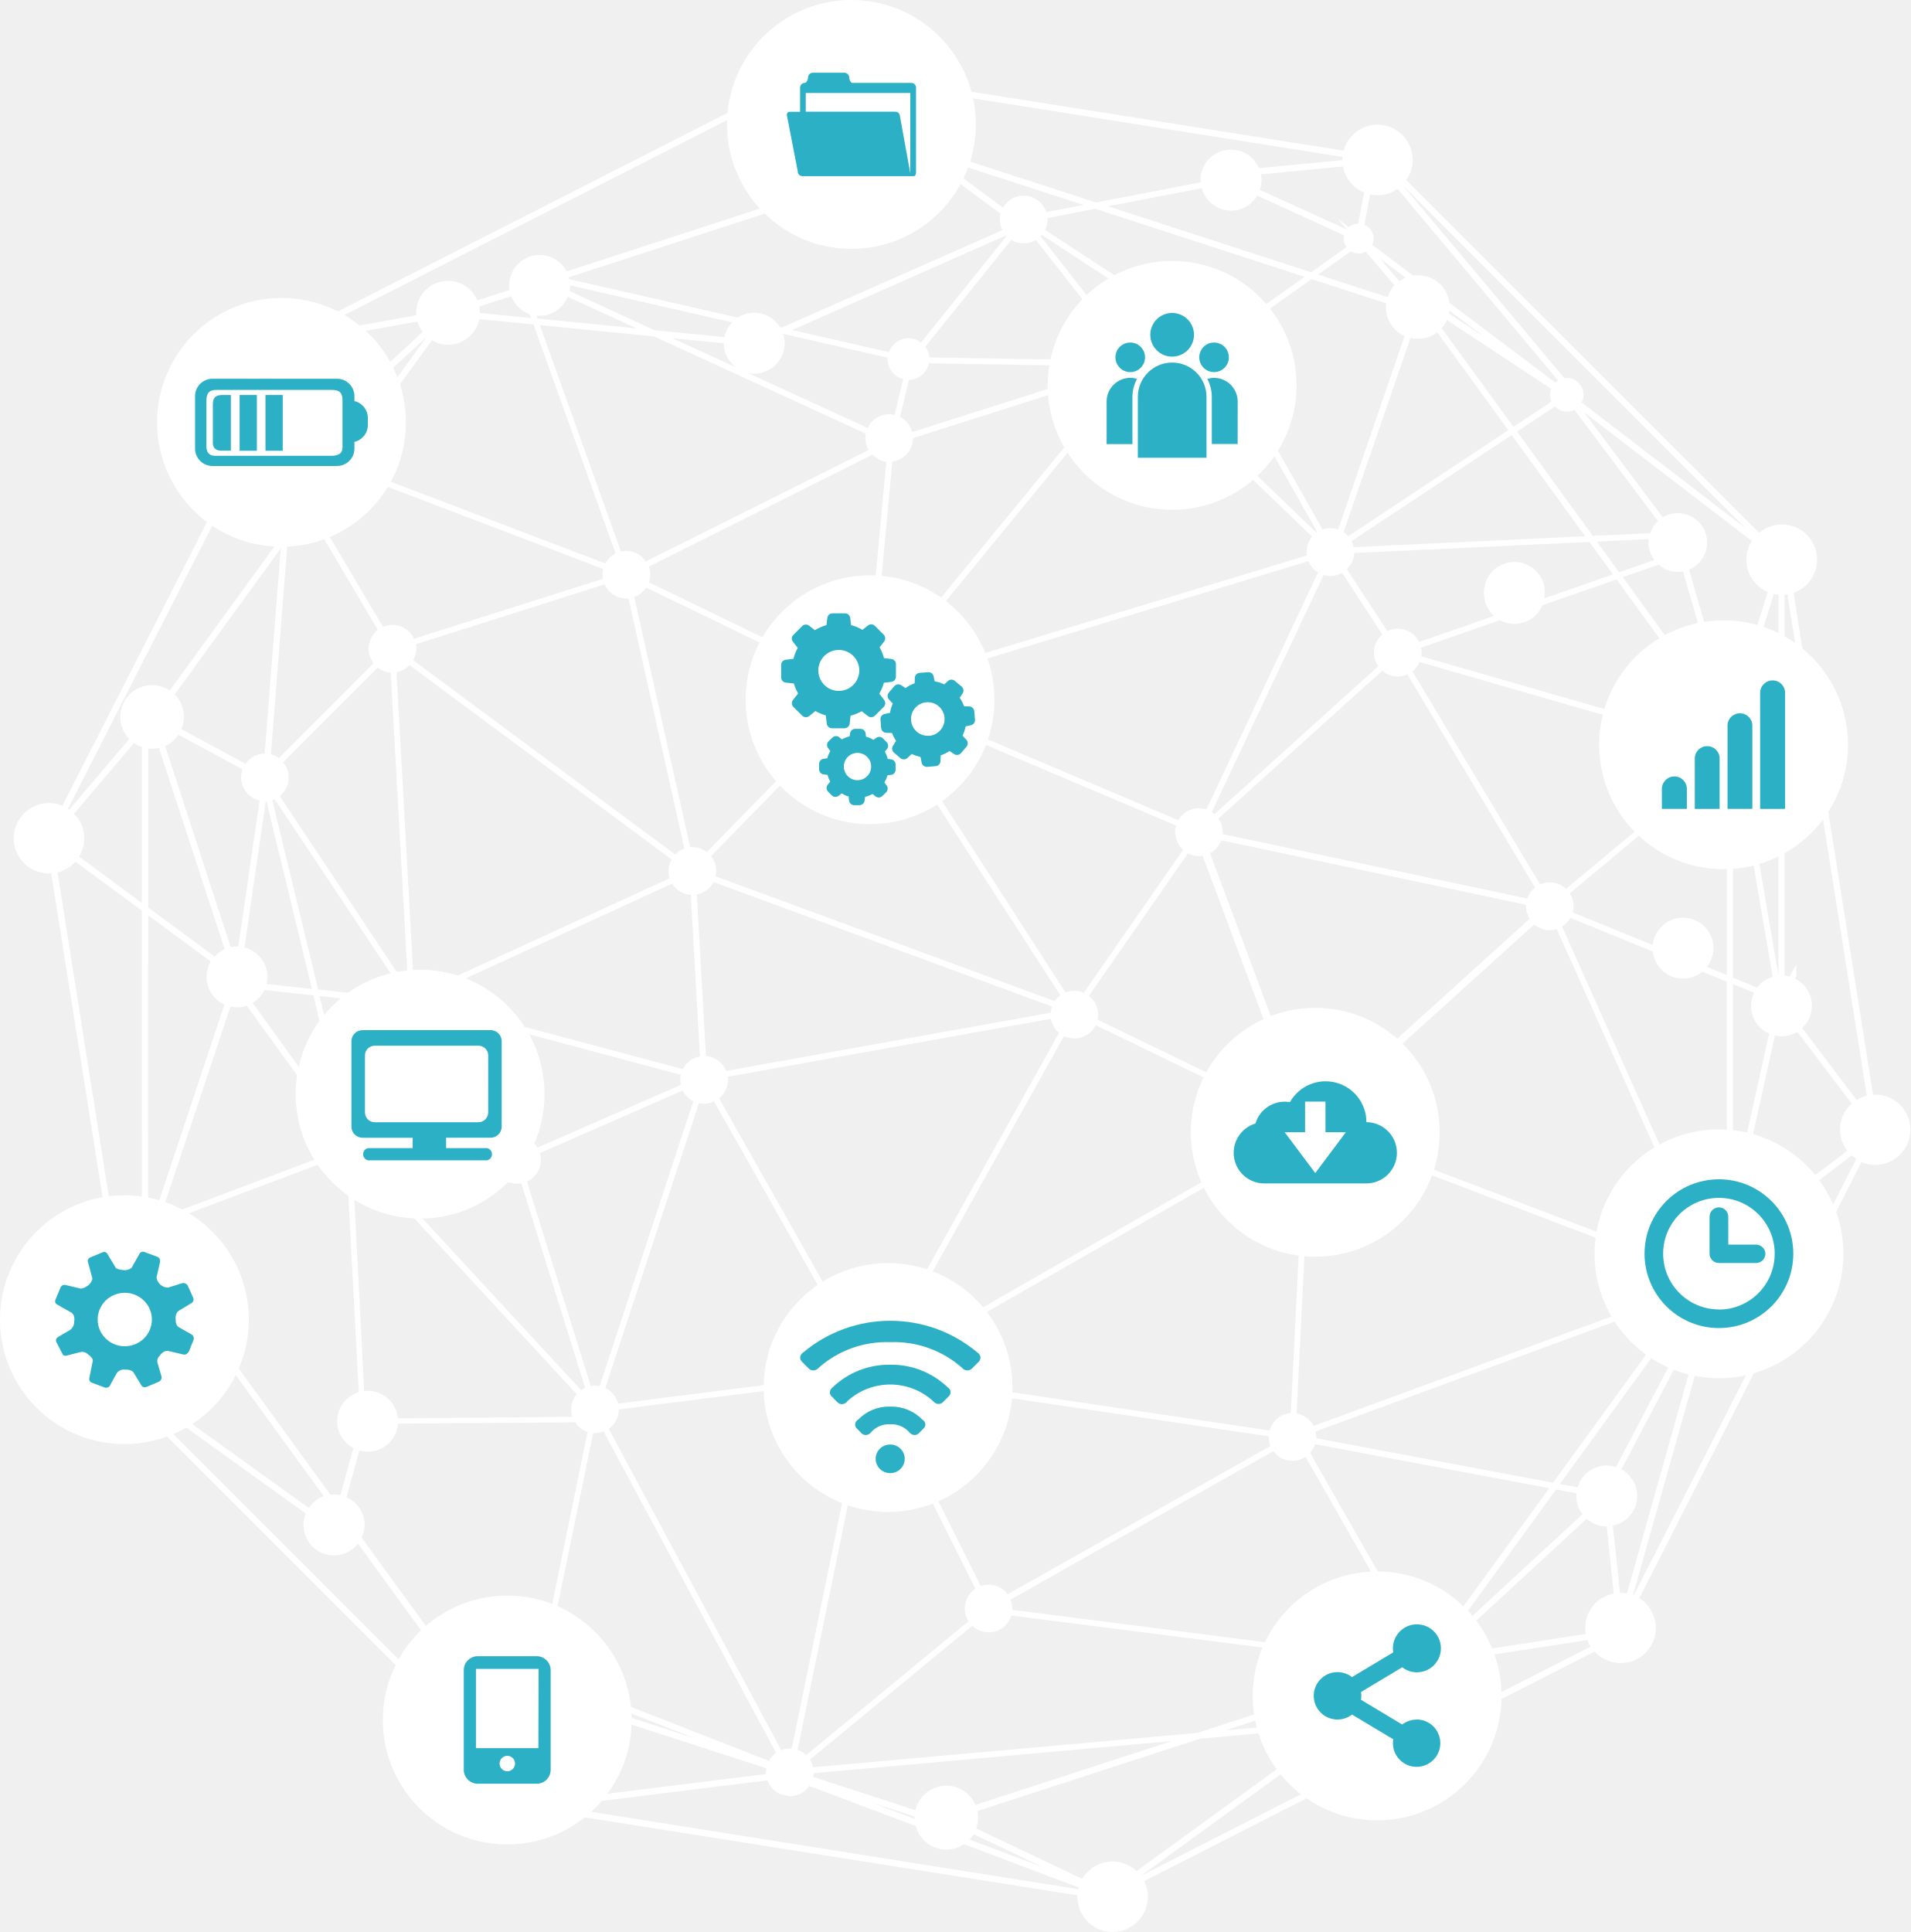
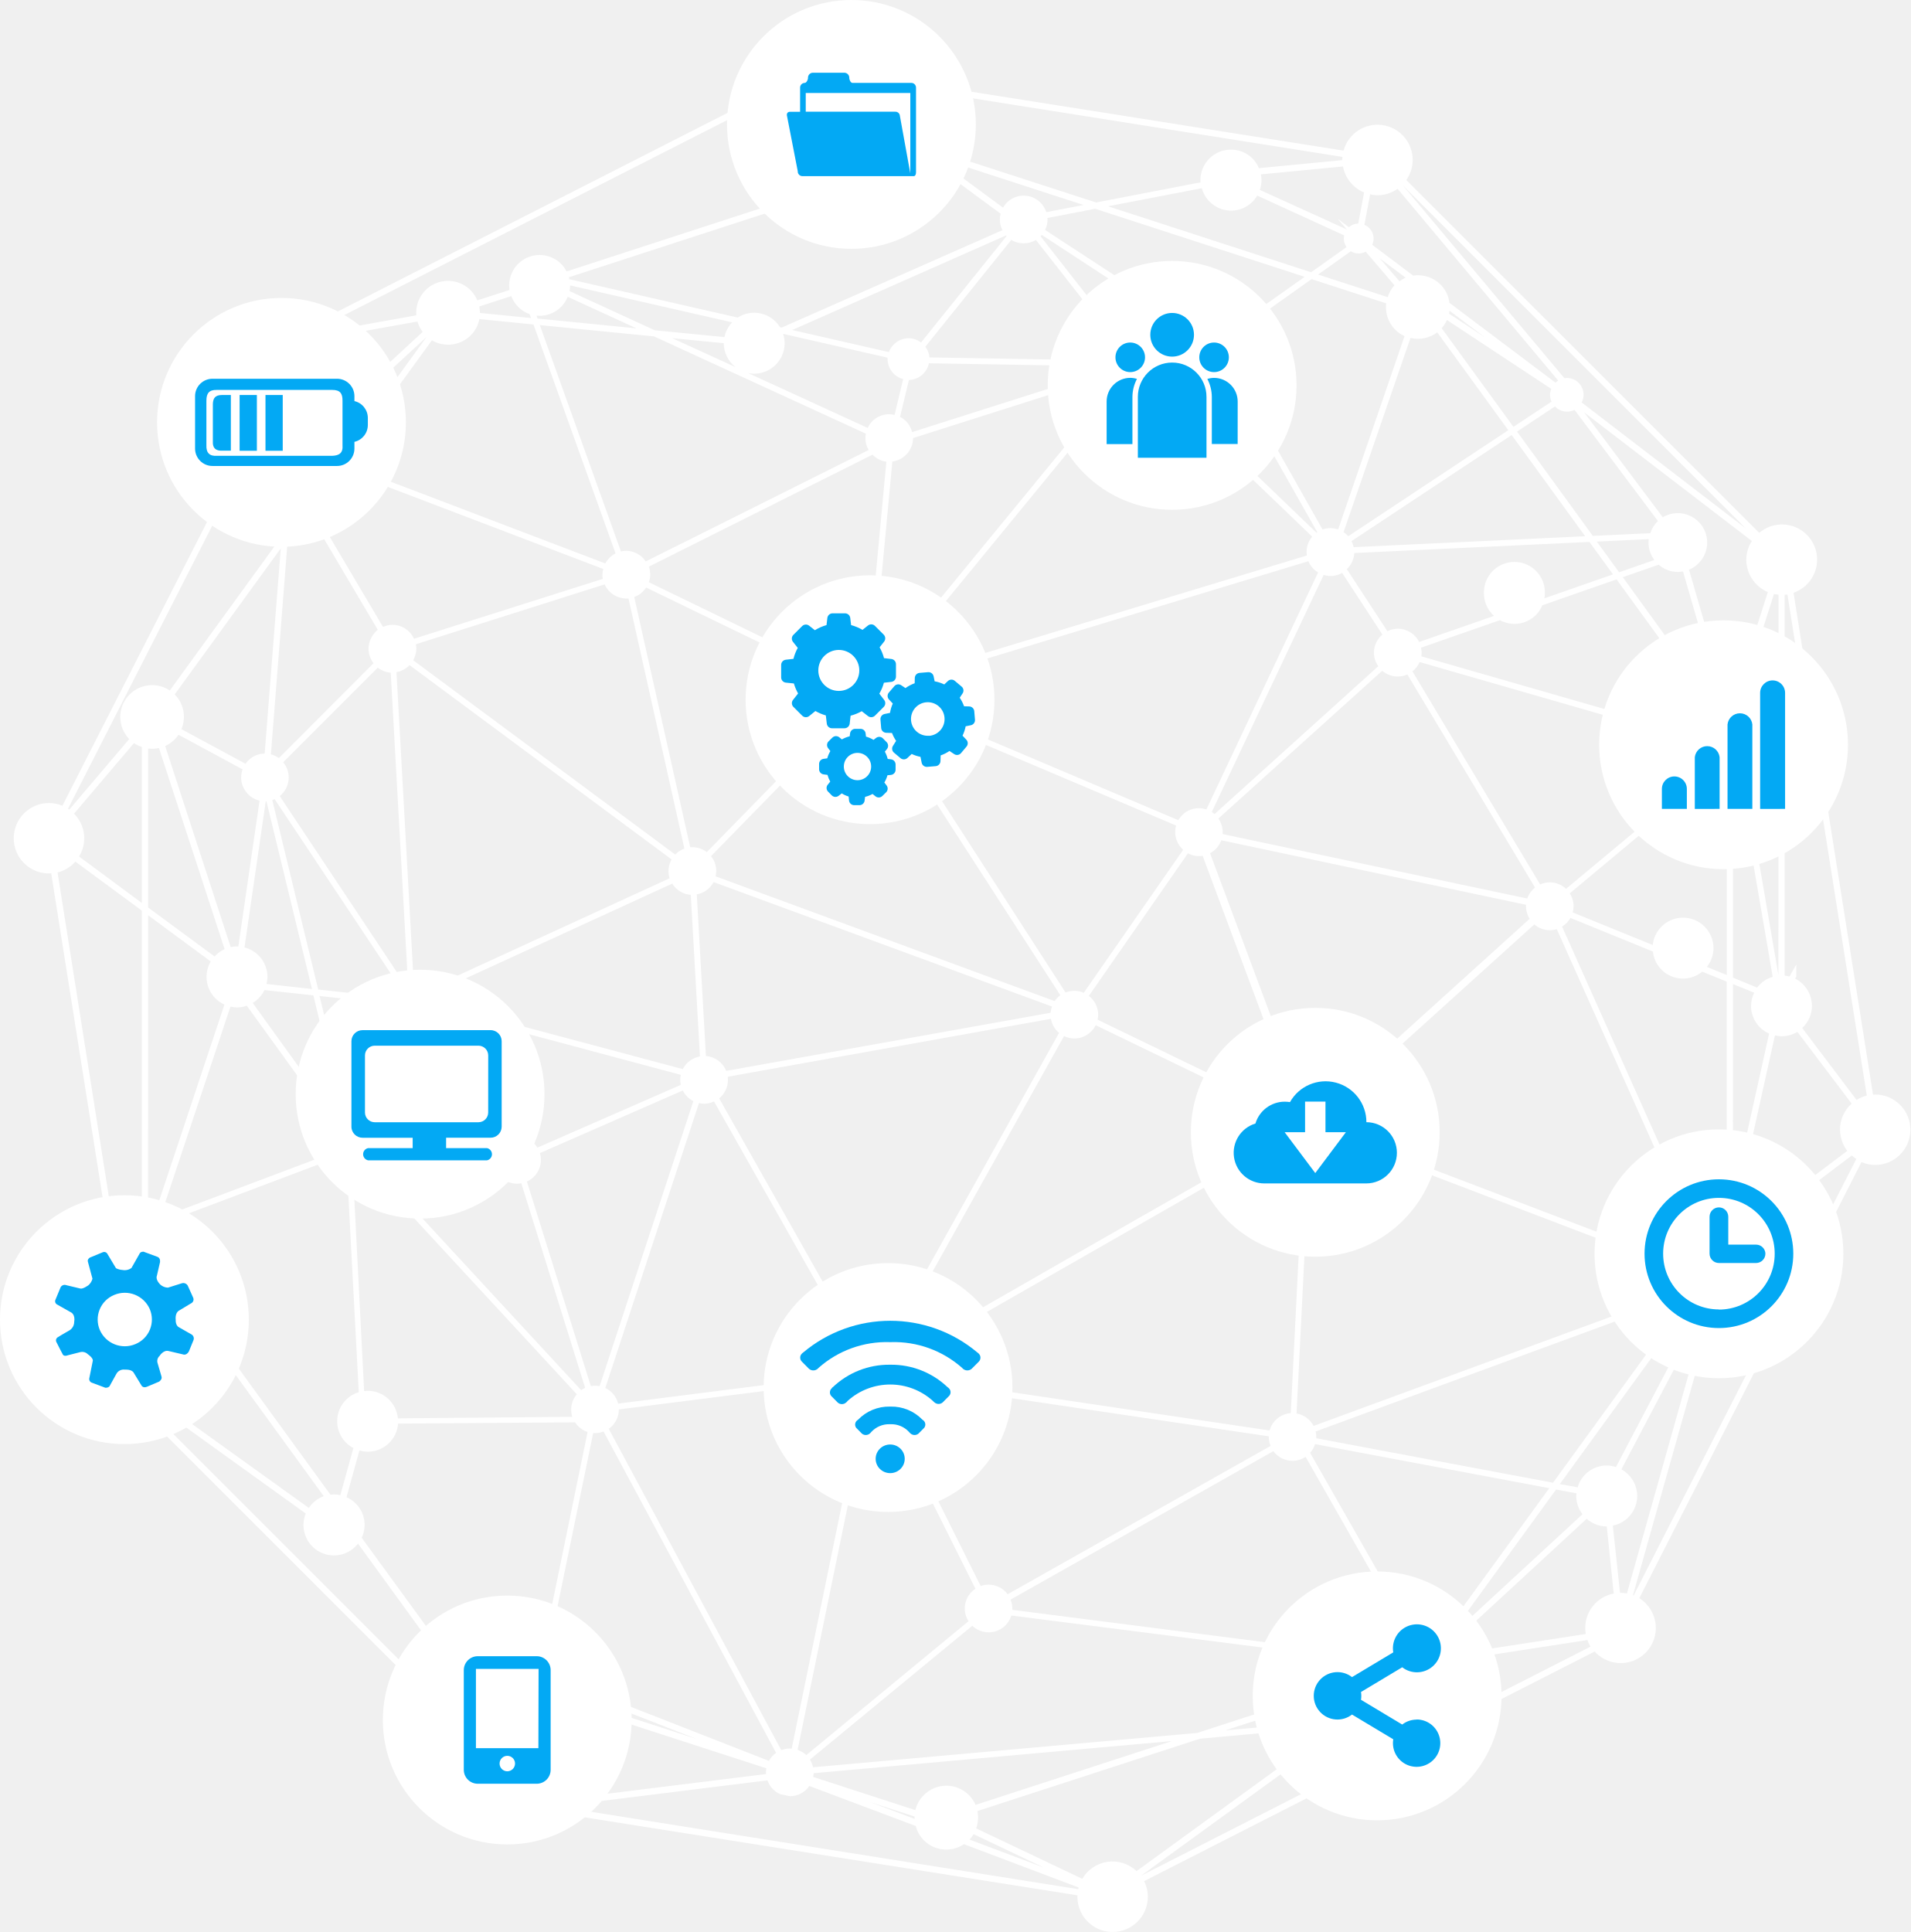
<svg xmlns="http://www.w3.org/2000/svg" viewBox="0 0 612.38 619.26">
  <defs>
-     <style>.cls-1{fill:#fff;}.cls-2{fill:#2bb0c6;}</style>
+     <style>.cls-1{fill:#fff;}.cls-2{fill:#03a9f4;}</style>
  </defs>
  <g id="Layer_2" data-name="Layer 2">
    <g id="_1200X800" data-name="1200X800">
      <path class="cls-1" d="M601.08,350.82a5.47,5.47,0,0,0-.68.05L574.92,190a11.26,11.26,0,1,0-11-19.21L450.79,57.7a11.1,11.1,0,0,0,2.05-6.42,11.28,11.28,0,0,0-22.16-3L269.42,22.76a11.28,11.28,0,0,0-22.55.61,11,11,0,0,0,1.31,5.18L106.11,100.94a11.25,11.25,0,1,0-14.55,16.94L20,258.27a11.07,11.07,0,0,0-4.31-.88,11.29,11.29,0,1,0,0,22.58,5.51,5.51,0,0,0,.72-.06L40.8,433.71A11.26,11.26,0,0,0,42.88,456a11.07,11.07,0,0,0,5-1.24L164.42,571.29A11.28,11.28,0,1,0,184.22,582L345.36,607.5a4.05,4.05,0,0,0,0,.46,11.29,11.29,0,1,0,22.58,0,11.1,11.1,0,0,0-1.2-5l144.44-73.6a11.25,11.25,0,1,0,14.3-17.09L596.7,372.48a11,11,0,0,0,4.38.92,11.29,11.29,0,1,0,0-22.58ZM508.34,523.74,467,530.11a10,10,0,0,0-1.67-3.35l43.27-39.94a9.74,9.74,0,0,0,6.45,2.45l2.23,21.51a11.19,11.19,0,0,0-9.13,11A10.22,10.22,0,0,0,508.34,523.74Zm-197.55,65.9a10.17,10.17,0,0,0,1.31-1.74l22.48,10.7ZM24.17,276.17l21.3,15.71v96a10.21,10.21,0,0,0,.3,20l-2.55,25.67-.34,0h-.08L18.45,279.65A11.35,11.35,0,0,0,24.17,276.17ZM109,107.51l24.81-4.45a10.2,10.2,0,0,0,1.68,3.33l-35.78,33a9.69,9.69,0,0,0-6.45-2.46,9.75,9.75,0,0,0-1.76,19.34l-1.24,15.72L54.42,221.32a10.2,10.2,0,0,0-13,15.57L22.21,259.5l-.41-.27L93.34,118.84a11,11,0,0,0,4.47,1,11.3,11.3,0,0,0,11.29-11.29A9.22,9.22,0,0,0,109,107.51ZM72,304.23a9.7,9.7,0,0,0-3.22,2.35l-21.29-15.7V239.93a10.3,10.3,0,0,0,3.46-.17Zm81.64-206,10.25-3.32a9.74,9.74,0,0,0,5.88,5.77l.45,1.26-16.38-1.63A10.71,10.71,0,0,0,153.63,98.19Zm56.23,7.63L182.56,93.3a9.08,9.08,0,0,0,.2-1.82l51.93,11.84a9.77,9.77,0,0,0-2.47,4.73Zm287.49,22.86-12.23,8.1-23-31.61a10.28,10.28,0,0,0,1.68-2.64l33.45,22.07a5.08,5.08,0,0,0,.06,4.08ZM183.45,454.13l-55.91.49a9.73,9.73,0,0,0-9.69-8.83,8.82,8.82,0,0,0-1.13.08l-3.58-70.21h.15a7.46,7.46,0,0,0,4.42-1.45l67.18,72.69a7.57,7.57,0,0,0-1.8,4.91A7.68,7.68,0,0,0,183.45,454.13ZM335.74,69.87l15.33-2.95,67.15,21.81-24,17a7.6,7.6,0,0,0-4.89-1.79,7.34,7.34,0,0,0-1.29.11,9.7,9.7,0,0,0-11.42-3.16L335,73.7a7.49,7.49,0,0,0,.8-3.34A4.15,4.15,0,0,0,335.74,69.87ZM530.3,179.5,519,183.43l-7.13-9.83,16.62-.79a8.71,8.71,0,0,0-.07,1.1A9.37,9.37,0,0,0,530.3,179.5Zm12.77,232.75-122,44.8a7.67,7.67,0,0,0-5.46-4l4.25-84.93a7.6,7.6,0,0,0,6.16-4l117,44.64a7.07,7.07,0,0,0-.24,1.8A6.94,6.94,0,0,0,543.07,412.25Zm-264.65-268L207,179.95a7.55,7.55,0,0,0-6.32-3.4,7,7,0,0,0-1.64.2l-26-72.55,36.63,3.63L277.55,139a7.08,7.08,0,0,0-.15,1.43A7.62,7.62,0,0,0,278.42,144.21ZM215.5,108.4,232,110a9.75,9.75,0,0,0,3.78,7.67ZM251,107l33.5,7.64a3.62,3.62,0,0,0,0,.41,6.71,6.71,0,0,0,5,6.46L286.76,133a7,7,0,0,0-1.72-.23,7.57,7.57,0,0,0-6.9,4.4l-38.31-17.58A9.77,9.77,0,0,0,251.52,110,9.51,9.51,0,0,0,251,107ZM543.74,235.72,455.6,210.37a7.72,7.72,0,0,0,.1-1.19,7,7,0,0,0-.19-1.58l25.3-8.82A9.67,9.67,0,0,0,494.41,194l23.79-8.29L547,225.35a7,7,0,0,0-.61.52h0A10.24,10.24,0,0,0,543.74,235.72ZM127.86,322a4.76,4.76,0,0,0,1.79,1.91l-14.48,36.71a7,7,0,0,0-1.88-.26,6.91,6.91,0,0,0-.86.06l-10-41.17Zm3.42-108.81,84,62.28a7.6,7.6,0,0,0-1,3.74,7.39,7.39,0,0,0,.37,2.3l-78.42,36a4.8,4.8,0,0,0-3.61-2.38l-5.53-99.69A7.6,7.6,0,0,0,131.28,213.19Zm160.08-91.4a6.72,6.72,0,0,0,6.4-5.35l59,1c0,.19,0,.38.08.57l-64.45,20.49a7.63,7.63,0,0,0-3.88-4.89Zm-73.1,225.93-46,20.13a7.6,7.6,0,0,0-6.54-3.73,7.39,7.39,0,0,0-3.36.8l-27.23-41.4a4.74,4.74,0,0,0,.88-1l82.23,22a6.77,6.77,0,0,0,0,3.23Zm-81.4-28.42,78.63-36.08a7.62,7.62,0,0,0,5.94,3.61l2.93,51.71v.08a7.65,7.65,0,0,0-5.49,4.06l-82.09-21.91a4.33,4.33,0,0,0,.11-.94A4.77,4.77,0,0,0,136.87,319.31Zm282-141.23L286.25,218.25a7.77,7.77,0,0,0-2-2.47l76-92.68a7.71,7.71,0,0,0,8.86-.53L420.62,172a7.57,7.57,0,0,0-1.71,6ZM228.74,282.73l44.62,16.4,63.85,23.49a7.64,7.64,0,0,0-.43,2l-104,18.63a7.63,7.63,0,0,0-6.5-4.76l-2.92-51.81A7.66,7.66,0,0,0,228.74,282.73Zm150.53-10.35-31.87,45.84a7.42,7.42,0,0,0-5.83-.09l-58.1-90a7.7,7.7,0,0,0,2.27-2.21l90.57,38.4.71.3a7.26,7.26,0,0,0-.31,2.07A7.58,7.58,0,0,0,379.26,272.38ZM281.74,229,339.89,319a7.67,7.67,0,0,0-1.81,1.88l-108.71-40a7.36,7.36,0,0,0,.22-1.72,7.6,7.6,0,0,0-1.67-4.74l46.22-47.3A7.47,7.47,0,0,0,281.74,229Zm131.21,127.4-13.75-6.65-47.36-22.91a7,7,0,0,0,.19-1.57,7.64,7.64,0,0,0-3-6.05l31.76-45.7a7.43,7.43,0,0,0,4.72.8l29.75,79.79A7.55,7.55,0,0,0,412.94,356.36ZM282.61,214.77a7.49,7.49,0,0,0-2.77-.72l6.2-66.11a7.65,7.65,0,0,0,6.65-7.53l64.76-20.58a7.4,7.4,0,0,0,1.39,2Zm58.47,117.32a7.45,7.45,0,0,0,3.29.77,7.61,7.61,0,0,0,6.85-4.26l60.87,29.45a7.48,7.48,0,0,0,.19,5.38l-63,36L285.52,436a7.61,7.61,0,0,0-1.58-1.56Zm78.24,20.77a7.14,7.14,0,0,0-1.75.23l-29.69-79.61a7.65,7.65,0,0,0,3.61-4.15L489.16,290a4.22,4.22,0,0,0,0,.5,7.55,7.55,0,0,0,1.17,4l-66.32,60A7.61,7.61,0,0,0,419.32,352.86Zm-32.61-93.41a7.55,7.55,0,0,0-9,3.44l-91.14-38.65a7.64,7.64,0,0,0,.44-2.55,7,7,0,0,0-.21-1.64l132.6-40.16a7.59,7.59,0,0,0,3.12,3.59Zm-179.6-71.13,64.94,31.45a7.14,7.14,0,0,0-.27,1.91,7.61,7.61,0,0,0,1.14,4l-46.36,47.45a7.6,7.6,0,0,0-4.6-1.58,5.65,5.65,0,0,0-.72,0L203.3,191.35A7.5,7.5,0,0,0,207.12,188.33Zm-90.17,173,14.48-36.76a4.34,4.34,0,0,0,2-.14l26,39.52,1.33,2a7.55,7.55,0,0,0-2.52,4.31l-37.37-2.67A7.67,7.67,0,0,0,116.94,361.32Zm116.41-15.2a7.35,7.35,0,0,0-.07-1l103.6-18.56a7.52,7.52,0,0,0,2.6,4.51l-57.2,102.42a7.37,7.37,0,0,0-5.75,0l-46-81.43A7.66,7.66,0,0,0,233.35,346.12ZM489.57,288l-97.63-20.64a5.41,5.41,0,0,0,0-.63,7.45,7.45,0,0,0-1.4-4.35L443.07,215a7.58,7.58,0,0,0,8.06,1.18l40.93,68.31A7.68,7.68,0,0,0,489.57,288ZM284.12,148l-6.2,66.25a7.61,7.61,0,0,0-5.17,3.79L208,186.62a7.54,7.54,0,0,0,0-5l71.69-35.89A7.55,7.55,0,0,0,284.12,148ZM84.76,317.34l15.69,1.7,10.13,41.86a7.9,7.9,0,0,0-.85.4L81,321.48A9.76,9.76,0,0,0,84.76,317.34ZM440.41,209.18a7.53,7.53,0,0,0,1.4,4.36l-52.48,47.39a7.47,7.47,0,0,0-.9-.65l35.87-76a7.43,7.43,0,0,0,5.92-.65l12.91,19.77A7.57,7.57,0,0,0,440.41,209.18ZM422,170.75l-51.57-49.56a7.49,7.49,0,0,0,1.54-4.55,6.52,6.52,0,0,0-.07-.92l.39-.1a9.75,9.75,0,0,0,13.2,2.62,7.51,7.51,0,0,0,7.27.19l29.49,52.14ZM370.53,110a9.31,9.31,0,0,0,.47,2.9,7.6,7.6,0,0,0-10.56-2.82L333.54,75.73c.14-.14.28-.29.4-.43L374.78,102A9.78,9.78,0,0,0,370.53,110ZM332.07,76.92,359,111.27a7.63,7.63,0,0,0-2.12,4.29l-58.94-1a6.59,6.59,0,0,0-1.32-3.43l27.55-34.24A7.69,7.69,0,0,0,332.07,76.92ZM92.55,249.2a7.58,7.58,0,0,0-1.78-4.88L121.1,214a7.55,7.55,0,0,0,4.15,1.6l5.53,99.71a4.83,4.83,0,0,0-.86.35L89.67,255.17A7.66,7.66,0,0,0,92.55,249.2Zm34.8,70.65s0,.05,0,.08L102,317.17,87.28,256.45a7.3,7.3,0,0,0,.76-.3l40.4,60.67A4.73,4.73,0,0,0,127.34,319.85Zm-41.92-4.46a9.25,9.25,0,0,0,.3-2.25,9.77,9.77,0,0,0-7.36-9.46l6.81-46.82.24,0L100,317Zm35.32,54.11,37.36,2.67a7.66,7.66,0,0,0,7.63,7.24,7.33,7.33,0,0,0,1.36-.14l20.47,65.58a7.78,7.78,0,0,0-1.27.75l-67.18-72.68A7.57,7.57,0,0,0,120.75,369.5Zm52.64,2.26a7.53,7.53,0,0,0-.33-2.16l45.81-20.07a7.6,7.6,0,0,0,3.39,3.42l-30.06,91.37a6.94,6.94,0,0,0-1.46-.16,7.17,7.17,0,0,0-1.35.14L168.9,378.71A7.59,7.59,0,0,0,173.39,371.76Zm50.67-18.2a7.05,7.05,0,0,0,1.65.21,7.37,7.37,0,0,0,3.17-.73l46,81.37a7.61,7.61,0,0,0-3.08,6.13h0l-73.65,9.35a7.59,7.59,0,0,0-4.12-5Zm63,87.15c0-.06,0-.11,0-.17a7.5,7.5,0,0,0-.61-2.93l126.76-72.53A7.57,7.57,0,0,0,418,368l-4.24,84.94a7.61,7.61,0,0,0-6.79,5.57Zm208-248.93a8.83,8.83,0,0,0,.15-1.58,9.77,9.77,0,1,0-19.53,0,9.64,9.64,0,0,0,3.23,7.21l-24,8.36a7.62,7.62,0,0,0-6.85-4.25,7.48,7.48,0,0,0-3.33.8l-13-19.89a7.63,7.63,0,0,0,2.38-5.17l75.37-3.56,7.57,10.4Zm-199.82-82a6.65,6.65,0,0,0-4-1.36,6.72,6.72,0,0,0-6.29,4.44l-31-7.08L322.5,75.46l.17.19Zm-94.52,82.09a5.89,5.89,0,0,0,.74-.05L219.38,272a7.6,7.6,0,0,0-2.93,1.91l-84-62.28a7.57,7.57,0,0,0,1-3.75,7,7,0,0,0-.15-1.38l60.52-19.19A7.65,7.65,0,0,0,200.71,191.84ZM316.9,507.93a7.64,7.64,0,0,0-2.54.44l-30.71-61.48a7.65,7.65,0,0,0,3.13-4.28L406.7,460.38c0,.06,0,.12,0,.18a7.43,7.43,0,0,0,.59,2.89L323,511A7.61,7.61,0,0,0,316.9,507.93ZM493.7,283.5,452.76,215.2a7.54,7.54,0,0,0,2.29-3L544.65,238a9.49,9.49,0,0,0,4.71,4.4,7.73,7.73,0,0,0,1,2.2L502,284.89a7.56,7.56,0,0,0-5.21-2.07A7.47,7.47,0,0,0,493.7,283.5ZM433.91,175.38a7.41,7.41,0,0,0-.68-1.94l51.34-34,23.56,32.44ZM335.38,68a7.6,7.6,0,0,0-13.85-1.44L306.81,55.72a10.24,10.24,0,0,0,1.16-2.8L347.33,65.7ZM193.22,185.55,132.7,204.74a7.58,7.58,0,0,0-6.93-4.46,7.46,7.46,0,0,0-3,.66l-22.9-38.7,8.81-12.13,84.69,32.26a7.13,7.13,0,0,0-.25,1.82A7,7,0,0,0,193.22,185.55Zm-74.28,19-.36.86a7.45,7.45,0,0,0-.46,2.49,7.63,7.63,0,0,0,1.63,4.68L89.38,243a7.58,7.58,0,0,0-2.54-1.22l5.42-69.15,6.36-8.76,22.48,38A7.73,7.73,0,0,0,118.94,204.58Zm-34.1,37a7.66,7.66,0,0,0-4.2,1.31l-.71.57a7.38,7.38,0,0,0-1.24,1.37L58.16,233.72A10.23,10.23,0,0,0,56,222.57l34-46.79ZM55.3,390.88l51.24-19.32a7.64,7.64,0,0,0,4.71,3.8L115,446.24a9.71,9.71,0,0,0-1.72,17.9l-4.18,15.1a9.13,9.13,0,0,0-2-.24,7.72,7.72,0,0,0-1.17.1L53.14,406.48A9.78,9.78,0,0,0,55,405.05,10.25,10.25,0,0,0,55.3,390.88Zm223.53,57.27a7,7,0,0,0,3.13-.39l30.71,61.48a7.57,7.57,0,0,0-2.22,10.41l-52,42.91a7.67,7.67,0,0,0-2.78-1.67ZM421.94,461a4,4,0,0,0,0-.46,7.05,7.05,0,0,0-.22-1.71l120.1-44.13-44,60.55-32.91-6.17h0Zm74.68,16L462.4,524.07a10.16,10.16,0,0,0-5.19-1.42,10.28,10.28,0,0,0-4.25.92l-33-57.9a7.58,7.58,0,0,0,1.58-2.79Zm47.13-70-117-44.64a7.14,7.14,0,0,0,.25-1.81,7.51,7.51,0,0,0-1.41-4.36l66.23-59.88a7.57,7.57,0,0,0,7.21,1.51l43,96.13,2.47,5.53a10.11,10.11,0,0,0,1.71,3.83l.35.77A7.64,7.64,0,0,0,543.75,406.95Zm4.87-182.76L520.18,185l11.51-4a9.36,9.36,0,0,0,6.17,2.33,9.05,9.05,0,0,0,1.63-.16l11.59,40A10.4,10.4,0,0,0,548.62,224.19ZM428.94,169.7a7.66,7.66,0,0,0-5,0l-29.6-52.36a7.55,7.55,0,0,0,1.14-10.16l24.94-17.72,23.91,7.77a10.23,10.23,0,0,0,2.9,8.43,9.85,9.85,0,0,0,3,2.07ZM153.66,102.28,171,104l26.32,73.38a7.64,7.64,0,0,0-3.28,3.22L109.8,148.52l28.65-39.44a10.27,10.27,0,0,0,12.43-1.58A10,10,0,0,0,153.66,102.28Zm-61.1,66.57,1-12.43.61-.07L97.51,162ZM96.13,156a9.67,9.67,0,0,0,6.8-8l3.77,1.44-8,11ZM57.22,235.51,77.76,246.6c-.06.17-.12.34-.17.52l-.2.88,0,.12a7.88,7.88,0,0,0-.1,1.08,7.47,7.47,0,0,0,.58,2.89l.42.82a7.6,7.6,0,0,0,4.91,3.72l-6.8,46.75a7.24,7.24,0,0,0-2.45.22l-21-64.47A9.91,9.91,0,0,0,56,237,9.16,9.16,0,0,0,57.22,235.51Zm16.65,87.13a8.88,8.88,0,0,0,2.1.27,9.69,9.69,0,0,0,3.14-.55l29,40.1a7.79,7.79,0,0,0-1.72,2.33l-.32.86a7.4,7.4,0,0,0-.41,2.36,7.06,7.06,0,0,0,.24,1.78L53.61,389.48a10.39,10.39,0,0,0-1.67-1ZM178.81,540l44.54,17.41-47.17-15.32A7.64,7.64,0,0,0,178.81,540Zm1.72-4.8a7.7,7.7,0,0,0-4.55-7l14.16-68.85a5,5,0,0,0,.59,0,7.46,7.46,0,0,0,2.74-.52l55.3,103a7.52,7.52,0,0,0-2.28,2.59l-66.67-26.09A7.49,7.49,0,0,0,180.53,535.24Zm17.84-83.44h0L272,442.44a7.69,7.69,0,0,0,4.94,5.32L253.78,560.49a6.83,6.83,0,0,0-3.34.49l-55.3-103A7.59,7.59,0,0,0,198.37,451.79ZM476,108.14l-11.5-7.6c.07-.31.12-.62.16-.93Zm-43.81,63.73a7.58,7.58,0,0,0-1.51-1.31l21.45-62.24a10.22,10.22,0,0,0,8.58-1.79l22.78,31.36Zm12.68-76.61L422.51,88,433,80.54a4.81,4.81,0,0,0,4.78.13L447,91.45A9.88,9.88,0,0,0,444.83,95.26ZM394.61,67.52A9.7,9.7,0,0,0,403,62.69l27.87,12.75a4.38,4.38,0,0,0-.12,1,4.76,4.76,0,0,0,.88,2.76l-11.35,8.07-65.1-21.15,30.05-5.79A9.82,9.82,0,0,0,394.61,67.52ZM172.31,102.1l-.33-.93a9.45,9.45,0,0,0,1,.06,9.75,9.75,0,0,0,9-6.1l22.06,10.12Zm-64.45,45.68L103,145.93a9.66,9.66,0,0,0-1.91-5.09L136.75,108ZM293.18,583l-14.53-5.47,14.52,4.72C293.17,582.51,293.17,582.76,293.18,583Zm18.48-61.89a7.6,7.6,0,0,0,12.52-3.29L447,533.46a10.67,10.67,0,0,0,.17,1.4l-63.4,20.6-123.15,11a7.37,7.37,0,0,0-1-2.46ZM324.51,516a3.19,3.19,0,0,0,0-.38,7.45,7.45,0,0,0-.59-2.89l84.25-47.59a7.62,7.62,0,0,0,6.13,3.09,7.47,7.47,0,0,0,4.2-1.29l32.8,57.59a9.45,9.45,0,0,0-1.39,1.14,10.1,10.1,0,0,0-2.87,6Zm182.74-30.63-43.17,39.85,34.72-47.79,6.54,1.22a6.93,6.93,0,0,0-.07.9A9.6,9.6,0,0,0,507.25,485.33Zm37.3-90.38-43.83-98a7.58,7.58,0,0,0,2.69-2.77L529.84,305a9.68,9.68,0,0,0,15.8,6.44l7.84,3.19v72.57a10.06,10.06,0,0,0-8.93,7.79Zm4.71-91.08a9.76,9.76,0,0,0-19.47-1l-25.67-10.45a7.07,7.07,0,0,0,.29-2,7.5,7.5,0,0,0-1.23-4.11L551.52,246a7.69,7.69,0,0,0,2,1.33v65.19l-6.38-2.6A9.69,9.69,0,0,0,549.26,303.87ZM529,170.9l-18.42.87-24.29-33.44,12.16-8.05a5.28,5.28,0,0,0,6.27,1.09L531.45,167A9.38,9.38,0,0,0,529,170.9Zm-413.06,322a9.65,9.65,0,0,0-4.87-13l4.14-15a9.24,9.24,0,0,0,2.68.41,9.71,9.71,0,0,0,9.71-9l56.75-.41a7.57,7.57,0,0,0,4,3.09l-14.13,68.7a7,7,0,0,0-1.27-.12,7.68,7.68,0,0,0-7.32,5.56l-.22,1a6.9,6.9,0,0,0-.11,1.08,7.78,7.78,0,0,0,.3,2l.29.92a7.41,7.41,0,0,0,.33.69l-11.37-3.69a10.2,10.2,0,0,0-15.5-10.11ZM555.5,315.42l6.8,2.77a9.51,9.51,0,0,0-1,4.21,9.7,9.7,0,0,0,5.79,8.9l-11.6,52.27Zm0-2.06V248a5.76,5.76,0,0,0,1.58.1l11.16,65a9.78,9.78,0,0,0-5,3.45Zm14.57-.81-11.12-64.8a7.61,7.61,0,0,0,5.43-7.31,7.31,7.31,0,0,0-.16-1.51l0-.16-1.41-1.27a10.16,10.16,0,0,0-1.94-11.64,10,10,0,0,0-2.92-2l10.7-33.47a11.58,11.58,0,0,0,1.45.23ZM448.59,90.16l-6.3-7.35L450.57,89A10.12,10.12,0,0,0,448.59,90.16ZM305.27,57.73a5,5,0,0,0,.35-.39L320.76,68.5a7.18,7.18,0,0,0-.26,1.86,7.33,7.33,0,0,0,.84,3.41L250.59,105l-.57-.13a9.71,9.71,0,0,0-13.54-3.08l-54-12.3c0-.2-.1-.4-.16-.61L288.6,54.34a10.08,10.08,0,0,0,2.21,3.39A10.24,10.24,0,0,0,305.27,57.73ZM47.49,293.37l20.06,14.81A9.74,9.74,0,0,0,71.94,322L50,387.92a10.45,10.45,0,0,0-2.34-.28h-.2Zm248.63,282a10.1,10.1,0,0,0-2.7,4.83l-32.76-10.64a7.26,7.26,0,0,0,.16-1.2l114.84-10.3-62.95,20.46a9.94,9.94,0,0,0-2.14-3.16,10.15,10.15,0,0,0-7.23-3h0A10.15,10.15,0,0,0,296.12,575.39Zm96.65-20.74,55-17.86a10.44,10.44,0,0,0,.86,1.63L438,546.21a9.71,9.71,0,0,0-7.2-3.24,9.81,9.81,0,0,0-9.73,9.14Zm112.93-77.9L500,475.68l44.18-60.82a7.78,7.78,0,0,0,1.89,1.91L518,470.22a9.53,9.53,0,0,0-2.93-.48A9.72,9.72,0,0,0,505.7,476.74Zm44-58.63a5.61,5.61,0,0,0,.82.07,7.49,7.49,0,0,0,4.26-1.37l.12-.08.06-.13c.91-2.17,1.86-4.53,3-7.43L558,409l0-.14a7.05,7.05,0,0,0-.65-1.78,10,10,0,0,0,4.43-2.57,10.14,10.14,0,0,0,2-11.62l29.82-22.53a11.36,11.36,0,0,0,1.44,1.13L523.67,511.37l-.21-.09Zm40.13-56a11.15,11.15,0,0,0,2.32,6.78l-29.48,22.27a9.77,9.77,0,0,0-.93-1.09,10,10,0,0,0-5.1-2.71l12.32-55.48a9.07,9.07,0,0,0,2.15.28,9.75,9.75,0,0,0,5.05-1.41l17.39,23A11.24,11.24,0,0,0,589.8,362.11ZM556,223.18a10.12,10.12,0,0,0-2.33-.27l-.58,0-11.67-40.31a9.42,9.42,0,1,0-8.42-16.8l-25.22-33.65,53.79,41.26a11.08,11.08,0,0,0-1.8,6,11.34,11.34,0,0,0,6.91,10.37Zm3.61-53.81L507,129a5.36,5.36,0,0,0-5.54-7.79L449.73,59.47Zm-61-46.72-34-25.59a10.06,10.06,0,0,0-2.85-5.86A10.24,10.24,0,0,0,453,88.34l-13.14-9.88a4.7,4.7,0,0,0,.45-2,4.75,4.75,0,0,0-2.95-4.39l1.83-9.78a10.53,10.53,0,0,0,2.36.29A11.09,11.09,0,0,0,448,60.52L499.49,122A5.35,5.35,0,0,0,498.62,122.65Zm-63.23-51a4.75,4.75,0,0,0-3,1.18l-3.64-2.76,3,3.49,0,0L403.85,60.87a9.58,9.58,0,0,0,.53-3.12,8.85,8.85,0,0,0-.21-1.86l26.33-2.53a11.23,11.23,0,0,0,6.76,8.33Zm-5.12-20.32-26.7,2.57a9.68,9.68,0,0,0-9-5.94,9.78,9.78,0,0,0-9.77,9.77,5.44,5.44,0,0,0,.05.72l-33.47,6.45-43.2-14a10.18,10.18,0,0,0-17.41-7.61l-.36.39L268.58,27.53a11.28,11.28,0,0,0,.74-2.75l161,25.51a7.5,7.5,0,0,0-.08,1S430.27,51.33,430.27,51.36ZM288,52.41,181.63,87a9.75,9.75,0,0,0-18.41,4.49,10.12,10.12,0,0,0,.11,1.46L153,96.27a10.19,10.19,0,0,0-19.55,4.8l-24.84,4.46a11.16,11.16,0,0,0-1.27-3L249.25,30.27a11.31,11.31,0,0,0,8.91,4.39,11.19,11.19,0,0,0,9.49-5.31l21.63,15.94A10.29,10.29,0,0,0,288,52.41ZM42.94,238.19a10.43,10.43,0,0,0,2.53,1.24v50L25.34,274.53a11.11,11.11,0,0,0-1.61-13.72ZM47.77,408a10.34,10.34,0,0,0,3.54-.63l52.47,72.2A9.67,9.67,0,0,0,99,483.34l-46.2-33.2a11.22,11.22,0,0,0-7.58-16.4Zm3.91,43.79L98,485.12a9.68,9.68,0,0,0-.72,3.65,9.76,9.76,0,0,0,17.48,6l22.92,31.54a2.69,2.69,0,0,0-.26.22,10.21,10.21,0,0,0,11.87,16.31l16.93,26.34c-.2.19-.39.37-.56.55l-116-116A11.37,11.37,0,0,0,51.68,451.82ZM151.91,541a10,10,0,0,0,2.37-3.85l15.14,4.9a7.2,7.2,0,0,0,2.24.74l74,24a6.08,6.08,0,0,0-.14,1.28c0,.18,0,.37,0,.57l-60.44,7.49a11.28,11.28,0,0,0-11.18-10.11,11.08,11.08,0,0,0-6.11,1.85L151,541.74A8.86,8.86,0,0,0,151.91,541Zm33.26,37.21L246,570.65a7.64,7.64,0,0,0,4,4.39l.91.21c.74.17,1.49.33,2.24.48h.1a7.53,7.53,0,0,0,6.18-3.28l34.13,12.84a9.81,9.81,0,0,0,2.55,4.55A10.18,10.18,0,0,0,309,591.11L345.77,605c-.05.17-.1.35-.15.53L184.85,580A11.67,11.67,0,0,0,185.17,578.19Zm128.14,2.28,71.36-23.19L421.12,554a9.84,9.84,0,0,0,1.2,3.6l-58,42.14a11.2,11.2,0,0,0-17.4,2.48l-34-16.17A10.42,10.42,0,0,0,313.31,580.47Zm110.22-21.23a9.68,9.68,0,0,0,7.24,3.27,9.78,9.78,0,0,0,9.76-9.77,9.64,9.64,0,0,0-1.35-4.92L449.85,540l.09.09a10.15,10.15,0,0,0,7.23,3h0a10.18,10.18,0,0,0,10.16-11l41.51-6.41a11.35,11.35,0,0,0,1,2.11L365.71,601.26ZM524.81,479.5a9.8,9.8,0,0,0-5.08-8.53l27.86-52.9-26.07,92.67a10.57,10.57,0,0,0-2.07-.21h-.16L517,489A9.7,9.7,0,0,0,524.81,479.5Zm56-157.1a9.76,9.76,0,0,0-5.39-8.73l.4-.71v-.49c0-.24,0-.48,0-.73s0-.47,0-.71v-1.9l-2.2,3.87a10,10,0,0,0-1.55-.3V190.65c.31,0,.6-.06.89-.11L598.4,351.15a11.31,11.31,0,0,0-3.27,1.42L577.7,329.5A9.72,9.72,0,0,0,580.83,322.4Z" />
      <circle class="cls-1" cx="162.6" cy="551.31" r="39.88" />
      <path class="cls-2" d="M172,530.86H153.18a4.47,4.47,0,0,0-4.51,4.44v32a4.47,4.47,0,0,0,4.51,4.44H172a4.47,4.47,0,0,0,4.51-4.44v-32A4.47,4.47,0,0,0,172,530.86Zm-9.42,36.89a2.48,2.48,0,1,1,2.52-2.48A2.5,2.5,0,0,1,162.6,567.75Zm10-7.41H152.56V534.93h20.08Z" />
      <circle class="cls-1" cx="284.66" cy="444.74" r="39.88" />
      <path class="cls-2" d="M274.86,455.2l.13-.1.08-.06a13.75,13.75,0,0,1,10.12-4.19h.33A13.75,13.75,0,0,1,295.63,455l.08.06.13.1a1.73,1.73,0,0,1,.43,2.48l-1.89,1.91a2,2,0,0,1-2.67-.22l-.06-.06h0l-.07-.07-.22-.25a7.69,7.69,0,0,0-5.85-2.45v0l-.13,0h-.07l-.13,0v0a7.7,7.7,0,0,0-5.85,2.45l-.22.25-.06.07h0l-.06.06a2,2,0,0,1-2.67.22l-1.88-1.91A1.73,1.73,0,0,1,274.86,455.2Z" />
      <path class="cls-2" d="M257,433.91l.18-.18a2.11,2.11,0,0,1,.25-.19,43.43,43.43,0,0,1,55.91,0,2,2,0,0,1,.25.19l.18.18a1.8,1.8,0,0,1,0,2.52l-2.26,2.27a2.11,2.11,0,0,1-2.6.2h0l0,0-.23-.17a1.86,1.86,0,0,1-.27-.28,32.85,32.85,0,0,0-22.85-8.26h-.33a32.84,32.84,0,0,0-22.85,8.26,2,2,0,0,1-.27.28l-.23.17,0,0h0a2.11,2.11,0,0,1-2.6-.2l-2.25-2.27A1.8,1.8,0,0,1,257,433.91Z" />
      <path class="cls-2" d="M266.73,444.79l.27-.2a26.1,26.1,0,0,1,18.19-7.16h.33a26.09,26.09,0,0,1,18.18,7.16l.27.2.1.1a1.76,1.76,0,0,1,.2,2.51l-2.1,2.12a2,2,0,0,1-2.61,0l-.18-.14A2.34,2.34,0,0,1,299,449a20.39,20.39,0,0,0-27.26,0,2.35,2.35,0,0,1-.39.44l-.18.14a2,2,0,0,1-2.61,0l-2.1-2.12a1.76,1.76,0,0,1,.2-2.51Z" />
      <ellipse class="cls-2" cx="285.35" cy="467.59" rx="4.66" ry="4.59" />
      <circle class="cls-1" cx="39.88" cy="422.99" r="39.88" />
      <path class="cls-2" d="M20.14,434.16s.3.76,1.74.21l3.94-1a2.62,2.62,0,0,1,2.36.72s1.7,1.13,1.57,2.07l-1.1,5.48a1.25,1.25,0,0,0,.71,1.52l4.41,1.65s1.23.12,1.55-.87l1.92-3.46A2.67,2.67,0,0,1,40,439s2.08-.18,2.81.92l2.52,4.13s.45,1,1.81.43L51,442.85s1.1-.71.76-1.67L50.54,437a2.2,2.2,0,0,1,.6-2.38s1.22-2,2.9-1.58l4.68,1.1s1,.42,1.81-.93l1.51-3.7a1.52,1.52,0,0,0-.85-1.9l-3.87-2.21s-1.08-.48-1-2.42c0,0-.29-2.17,1.09-2.91l3.8-2.29a1.39,1.39,0,0,0,.71-1.84l-1.62-3.6a1.63,1.63,0,0,0-2.06-1l-4.41,1.39a3.8,3.8,0,0,1-2.46-1s-1.57-1.49-1.09-2.77l1-4.34s.26-1.27-.71-1.73L46,401.2s-1-.06-1.29.69l-2.56,4.52a3.67,3.67,0,0,1-2.85.66,5.46,5.46,0,0,1-2.12-.57s-2.6-4.32-2.72-4.54a1.18,1.18,0,0,0-1.49-.59l-4.18,1.73s-.84.52-.63,1.26l1.48,5.5a4.11,4.11,0,0,1-1.28,2.08s-1.7,1.24-2.53,1.09l-4.56-1.09a1.48,1.48,0,0,0-1.84.66l-1.71,4.14a1.15,1.15,0,0,0,.58,1.39l4.48,2.53s1.43.65,1,3.11A3.19,3.19,0,0,1,22,426.57c-1.82,1-3.38,2-3.38,2a1.17,1.17,0,0,0-.57,1.54C18.53,431.14,20.14,434.16,20.14,434.16ZM32,426.31a8.52,8.52,0,0,1,4.59-11.24A8.74,8.74,0,0,1,48,419.58a8.52,8.52,0,0,1-4.59,11.24A8.74,8.74,0,0,1,32,426.31Z" />
      <circle class="cls-1" cx="134.66" cy="350.71" r="39.88" />
      <path class="cls-2" d="M157.23,330.19h-41a3.56,3.56,0,0,0-3.58,3.53v27.44a3.56,3.56,0,0,0,3.58,3.52h16.05V368H118a2,2,0,0,0,0,3.92h38.1a2,2,0,0,0,0-3.92H143v-3.33h14.23a3.55,3.55,0,0,0,3.58-3.52V333.71A3.55,3.55,0,0,0,157.23,330.19Zm-.74,26.4a3.13,3.13,0,0,1-3.12,3.12H120.11a3.13,3.13,0,0,1-3.12-3.12v-18.3a3.13,3.13,0,0,1,3.12-3.12h33.27a3.13,3.13,0,0,1,3.12,3.12Z" />
      <circle class="cls-1" cx="552.49" cy="238.72" r="39.88" />
      <path class="cls-2" d="M551.22,259.27V242.71a4,4,0,0,0-7.95,0v16.57Z" />
      <path class="cls-2" d="M561.71,259.27V232.18a4,4,0,0,0-7.95,0v27.09Z" />
      <path class="cls-2" d="M572.21,259.27V222.09a4,4,0,0,0-8,0v37.19Z" />
      <path class="cls-2" d="M540.72,259.27v-6.4a4,4,0,0,0-8,0v6.4Z" />
      <circle class="cls-1" cx="421.61" cy="362.93" r="39.88" />
      <path class="cls-2" d="M438,359.66a13.09,13.09,0,0,0-24.5-6.4,10.51,10.51,0,0,0-1.67-.14,9.81,9.81,0,0,0-9.4,7,9.81,9.81,0,0,0,2.88,19.2h32.65a9.81,9.81,0,1,0,0-19.63ZM421.61,376l-9.81-13.09h6.54v-9.81h6.54v9.81h6.54Z" />
      <circle class="cls-1" cx="441.44" cy="543.58" r="39.88" />
      <path class="cls-2" d="M454.1,551.18a7.56,7.56,0,0,0-4.62,1.58l-13.22-7.93a7.05,7.05,0,0,0,0-2.49l13.22-7.93a7.69,7.69,0,1,0-2.87-4.78l-13.22,7.93a7.6,7.6,0,1,0,0,12l13.22,7.93a7.59,7.59,0,1,0,7.49-6.35Z" />
      <circle class="cls-1" cx="278.89" cy="224.28" r="39.88" />
-       <path class="cls-2" d="M254.48,219.07a15.11,15.11,0,0,0,1.35,3.21l-1.63,2.06a1.69,1.69,0,0,0,.13,2.24l2.81,2.81a1.68,1.68,0,0,0,2.24.13l2-1.62a14.85,14.85,0,0,0,3.33,1.41l.31,2.63a1.68,1.68,0,0,0,1.67,1.49h4a1.68,1.68,0,0,0,1.67-1.49l.29-2.54a15,15,0,0,0,3.57-1.44l2,1.56a1.69,1.69,0,0,0,2.24-.13l2.81-2.81a1.68,1.68,0,0,0,.13-2.24l-1.54-2a14.67,14.67,0,0,0,1.47-3.51l2.37-.27a1.68,1.68,0,0,0,1.49-1.67v-4a1.68,1.68,0,0,0-1.49-1.67l-2.34-.27a14.76,14.76,0,0,0-1.41-3.47l1.44-1.82a1.69,1.69,0,0,0-.13-2.24l-2.8-2.8a1.68,1.68,0,0,0-2.24-.13l-1.76,1.4a14.81,14.81,0,0,0-3.65-1.53l-.27-2.28a1.68,1.68,0,0,0-1.67-1.49h-4a1.68,1.68,0,0,0-1.67,1.49l-.27,2.28A14.75,14.75,0,0,0,261.2,202l-1.83-1.45a1.69,1.69,0,0,0-2.24.13l-2.81,2.81a1.68,1.68,0,0,0-.13,2.24l1.53,1.94a14.48,14.48,0,0,0-1.38,3.51l-2.45.28a1.68,1.68,0,0,0-1.49,1.67v4a1.68,1.68,0,0,0,1.49,1.67Zm14.4-10.75a6.57,6.57,0,1,1-6.57,6.57A6.58,6.58,0,0,1,268.88,208.32Z" />
-       <path class="cls-2" d="M308.16,220l-2.1-1.77a1.66,1.66,0,0,0-2.21.06l-1.16,1.09a12,12,0,0,0-3.09-1l-.33-1.6a1.67,1.67,0,0,0-1.77-1.33l-2.74.23a1.67,1.67,0,0,0-1.52,1.6L293.2,219a12,12,0,0,0-2.95,1.55l-1.38-.92a1.66,1.66,0,0,0-2.19.31L284.91,222a1.66,1.66,0,0,0,.06,2.21l1.21,1.29a12.41,12.41,0,0,0-.89,3l-1.73.35a1.67,1.67,0,0,0-1.33,1.77l.23,2.74a1.67,1.67,0,0,0,1.6,1.52l1.87.06a12.22,12.22,0,0,0,1.32,2.53l-1,1.58a1.66,1.66,0,0,0,.31,2.19l2.1,1.77a1.66,1.66,0,0,0,2.21-.06l1.37-1.28a12,12,0,0,0,2.82.92l.38,1.88a1.67,1.67,0,0,0,1.77,1.33l2.74-.23a1.67,1.67,0,0,0,1.52-1.6l.06-1.84a12.3,12.3,0,0,0,2.82-1.42l1.51,1a1.66,1.66,0,0,0,2.19-.31l1.77-2.1a1.66,1.66,0,0,0-.06-2.21l-1.22-1.29a12,12,0,0,0,1-3l1.66-.34a1.67,1.67,0,0,0,1.33-1.77l-.23-2.74a1.67,1.67,0,0,0-1.6-1.52l-1.67-.05a12.09,12.09,0,0,0-1.39-2.74l.91-1.37A1.65,1.65,0,0,0,308.16,220Zm-10.31,15.82a5.38,5.38,0,1,1,4.91-5.81A5.38,5.38,0,0,1,297.85,235.86Z" />
-       <path class="cls-2" d="M264.05,243.22a1.66,1.66,0,0,0-1.49,1.64l0,1.68a1.66,1.66,0,0,0,1.45,1.67l1.24.16a9.6,9.6,0,0,0,.88,2.15l-.8,1a1.66,1.66,0,0,0,.1,2.21l1.18,1.2a1.66,1.66,0,0,0,2.21.15l1-.77a9.72,9.72,0,0,0,2.21,1l.13,1.28a1.66,1.66,0,0,0,1.64,1.49l1.68,0a1.66,1.66,0,0,0,1.67-1.45l.15-1.21a10,10,0,0,0,2.4-.93l.93.75a1.66,1.66,0,0,0,2.21-.1l1.2-1.18a1.66,1.66,0,0,0,.15-2.21l-.71-.93a9.65,9.65,0,0,0,1-2.33l1.11-.11a1.66,1.66,0,0,0,1.49-1.64l0-1.68a1.66,1.66,0,0,0-1.45-1.67l-1.08-.14a10,10,0,0,0-.91-2.33l.67-.83a1.66,1.66,0,0,0-.1-2.21l-1.18-1.2a1.66,1.66,0,0,0-2.21-.15l-.81.62a9.79,9.79,0,0,0-2.42-1.05l-.11-1a1.66,1.66,0,0,0-1.64-1.49l-1.68,0A1.66,1.66,0,0,0,272.5,235l-.13,1a10.05,10.05,0,0,0-2.51,1l-.83-.68a1.66,1.66,0,0,0-2.21.1l-1.21,1.18a1.66,1.66,0,0,0-.15,2.21l.71.92a9.74,9.74,0,0,0-1,2.33Zm10.87-1.9a4.38,4.38,0,1,1-4.43,4.33A4.38,4.38,0,0,1,274.92,241.32Z" />
+       <path class="cls-2" d="M254.48,219.07a15.1,15.1,0,0,0,1.35,3.21l-1.63,2.06a1.69,1.69,0,0,0,.13,2.24l2.81,2.81a1.68,1.68,0,0,0,2.24.13l2-1.62a14.84,14.84,0,0,0,3.34,1.41l.31,2.63a1.68,1.68,0,0,0,1.67,1.49h4a1.68,1.68,0,0,0,1.67-1.49l.29-2.54a15,15,0,0,0,3.57-1.44l2,1.56a1.69,1.69,0,0,0,2.24-.13l2.81-2.81a1.68,1.68,0,0,0,.13-2.24l-1.54-2a14.67,14.67,0,0,0,1.47-3.51l2.37-.27a1.68,1.68,0,0,0,1.49-1.67v-4a1.68,1.68,0,0,0-1.49-1.67l-2.34-.27a14.76,14.76,0,0,0-1.41-3.47l1.44-1.82a1.69,1.69,0,0,0-.13-2.24l-2.8-2.8a1.68,1.68,0,0,0-2.24-.13l-1.76,1.4a14.81,14.81,0,0,0-3.65-1.53l-.27-2.28a1.68,1.68,0,0,0-1.67-1.49h-4a1.68,1.68,0,0,0-1.67,1.49l-.27,2.28A14.75,14.75,0,0,0,261.2,202l-1.83-1.45a1.69,1.69,0,0,0-2.24.13l-2.81,2.81a1.68,1.68,0,0,0-.13,2.24l1.53,1.94a14.48,14.48,0,0,0-1.38,3.51l-2.45.28a1.68,1.68,0,0,0-1.49,1.67v4a1.68,1.68,0,0,0,1.49,1.67Zm14.4-10.75a6.57,6.57,0,1,1-6.57,6.57A6.58,6.58,0,0,1,268.88,208.32Z" />
+       <path class="cls-2" d="M308.16,220l-2.1-1.77a1.66,1.66,0,0,0-2.21.06l-1.16,1.09a12,12,0,0,0-3.09-1l-.33-1.6a1.67,1.67,0,0,0-1.77-1.33l-2.74.23a1.67,1.67,0,0,0-1.52,1.6L293.2,219a12,12,0,0,0-2.95,1.55l-1.38-.92a1.66,1.66,0,0,0-2.19.31L284.91,222a1.66,1.66,0,0,0,.06,2.21l1.21,1.29a12.4,12.4,0,0,0-.89,3l-1.73.35a1.67,1.67,0,0,0-1.33,1.77l.23,2.74a1.67,1.67,0,0,0,1.6,1.52l1.87.06a12.22,12.22,0,0,0,1.32,2.53l-1,1.58a1.66,1.66,0,0,0,.31,2.19l2.1,1.77a1.66,1.66,0,0,0,2.21-.06l1.37-1.28a12,12,0,0,0,2.82.92l.38,1.88a1.67,1.67,0,0,0,1.77,1.33l2.74-.23a1.67,1.67,0,0,0,1.52-1.6l.06-1.84a12.3,12.3,0,0,0,2.82-1.42l1.51,1a1.66,1.66,0,0,0,2.19-.31l1.77-2.1a1.66,1.66,0,0,0-.06-2.21l-1.22-1.29a12,12,0,0,0,1-3l1.66-.34a1.67,1.67,0,0,0,1.33-1.77l-.23-2.74a1.67,1.67,0,0,0-1.6-1.52l-1.67-.05a12.09,12.09,0,0,0-1.39-2.74l.91-1.37A1.65,1.65,0,0,0,308.16,220Zm-10.31,15.82a5.38,5.38,0,1,1,4.91-5.81A5.38,5.38,0,0,1,297.85,235.86Z" />
+       <path class="cls-2" d="M264.05,243.22a1.66,1.66,0,0,0-1.49,1.64l0,1.68a1.66,1.66,0,0,0,1.45,1.67l1.24.16a9.61,9.61,0,0,0,.88,2.15l-.8,1a1.66,1.66,0,0,0,.1,2.21l1.18,1.2a1.66,1.66,0,0,0,2.21.15l1-.77a9.72,9.72,0,0,0,2.21,1l.13,1.28a1.66,1.66,0,0,0,1.64,1.49l1.68,0a1.66,1.66,0,0,0,1.67-1.45l.15-1.21a10,10,0,0,0,2.4-.93l.93.75a1.66,1.66,0,0,0,2.21-.1l1.2-1.18a1.66,1.66,0,0,0,.15-2.21l-.71-.93a9.65,9.65,0,0,0,1-2.33l1.11-.11a1.66,1.66,0,0,0,1.49-1.64l0-1.68a1.66,1.66,0,0,0-1.45-1.67l-1.08-.14a10,10,0,0,0-.91-2.33l.67-.83a1.66,1.66,0,0,0-.1-2.21l-1.18-1.2a1.66,1.66,0,0,0-2.21-.15l-.81.62a9.79,9.79,0,0,0-2.42-1.05l-.11-1a1.66,1.66,0,0,0-1.64-1.49l-1.68,0A1.66,1.66,0,0,0,272.5,235l-.13,1a10.05,10.05,0,0,0-2.51,1l-.83-.68a1.66,1.66,0,0,0-2.21.1l-1.21,1.19a1.66,1.66,0,0,0-.15,2.21l.71.92a9.74,9.74,0,0,0-1,2.33Zm10.87-1.9a4.38,4.38,0,1,1-4.43,4.33A4.38,4.38,0,0,1,274.92,241.32Z" />
      <circle class="cls-1" cx="551.01" cy="401.88" r="39.88" />
      <path class="cls-2" d="M551,378a23.84,23.84,0,1,0,23.84,23.84A23.84,23.84,0,0,0,551,378Zm0,41.71a17.88,17.88,0,1,1,17.88-17.88A17.9,17.9,0,0,1,551,419.76Zm14.9-17.88a3,3,0,0,1-3,3H551a3,3,0,0,1-3-3V390a3,3,0,1,1,6,0v8.94h8.94A3,3,0,0,1,565.91,401.88Z" />
      <circle class="cls-1" cx="375.73" cy="123.52" r="39.88" />
      <path class="cls-2" d="M389.16,109.79a4.74,4.74,0,1,0,4.75,4.75A4.74,4.74,0,0,0,389.16,109.79Zm-26.86,0a4.74,4.74,0,1,0,4.74,4.75A4.75,4.75,0,0,0,362.3,109.79Zm13.43-9.48a7,7,0,1,0,7,7A7,7,0,0,0,375.73,100.31Zm21,42h-8.28V127.21a12.52,12.52,0,0,0-1.44-5.75,7.51,7.51,0,0,1,2.14-.34,7.59,7.59,0,0,1,7.59,7.58ZM363,127.21v15.14h-8.27V128.69a7.59,7.59,0,0,1,7.59-7.58,7.42,7.42,0,0,1,2.13.34A12.57,12.57,0,0,0,363,127.21Zm1.74,19.52h22V127.21a11,11,0,1,0-22,0Z" />
      <circle class="cls-1" cx="90.23" cy="135.38" r="39.88" />
      <path class="cls-2" d="M113.61,128.56v-1.62a5.58,5.58,0,0,0-5.61-5.54H68.14a5.58,5.58,0,0,0-5.61,5.54v16.88a5.58,5.58,0,0,0,5.61,5.54H108a5.58,5.58,0,0,0,5.61-5.54v-2.19a5.56,5.56,0,0,0,4.3-5.37v-2.33A5.55,5.55,0,0,0,113.61,128.56Zm-7.09,17.54H69.43c-2.19.13-3.39-.9-3.27-3.45V128.44c0-2.36.86-3.5,3.27-3.46h37.09c2.52,0,3.29,1.15,3.27,3.46v14.21C110,145.25,108.71,146,106.52,146.1Z" />
      <rect class="cls-2" x="76.81" y="126.61" width="5.53" height="17.87" />
      <rect class="cls-2" x="85.1" y="126.61" width="5.53" height="17.87" />
      <path class="cls-2" d="M74,126.61H71.23c-2.19,0-2.94.93-3,2.92v12c-.12,2.16,1,3,3,2.92H74Z" />
      <circle class="cls-1" cx="272.92" cy="39.88" r="39.88" />
      <path class="cls-2" d="M293.63,54.87V28.06a1.5,1.5,0,0,0-1.5-1.49H273.24c-.58,0-1-1.09-1-1.5V24.9a1.6,1.6,0,0,0-1.59-1.59H260.54A1.59,1.59,0,0,0,259,24.9v.17c0,.42-.46,1.51-1.06,1.51h0a1.49,1.49,0,0,0-1.47,1.49v7.76h-3.22s-1.42-.08-.92,1.62l3.39,17.42a1.5,1.5,0,0,0,1.49,1.59H292.9C293.77,56.45,293.63,54.87,293.63,54.87Zm-1.83-16.8,0,17.5L288.4,36.81a1.43,1.43,0,0,0-1.45-1H258.28v-6H291.8v8.17Z" />
    </g>
  </g>
</svg>
